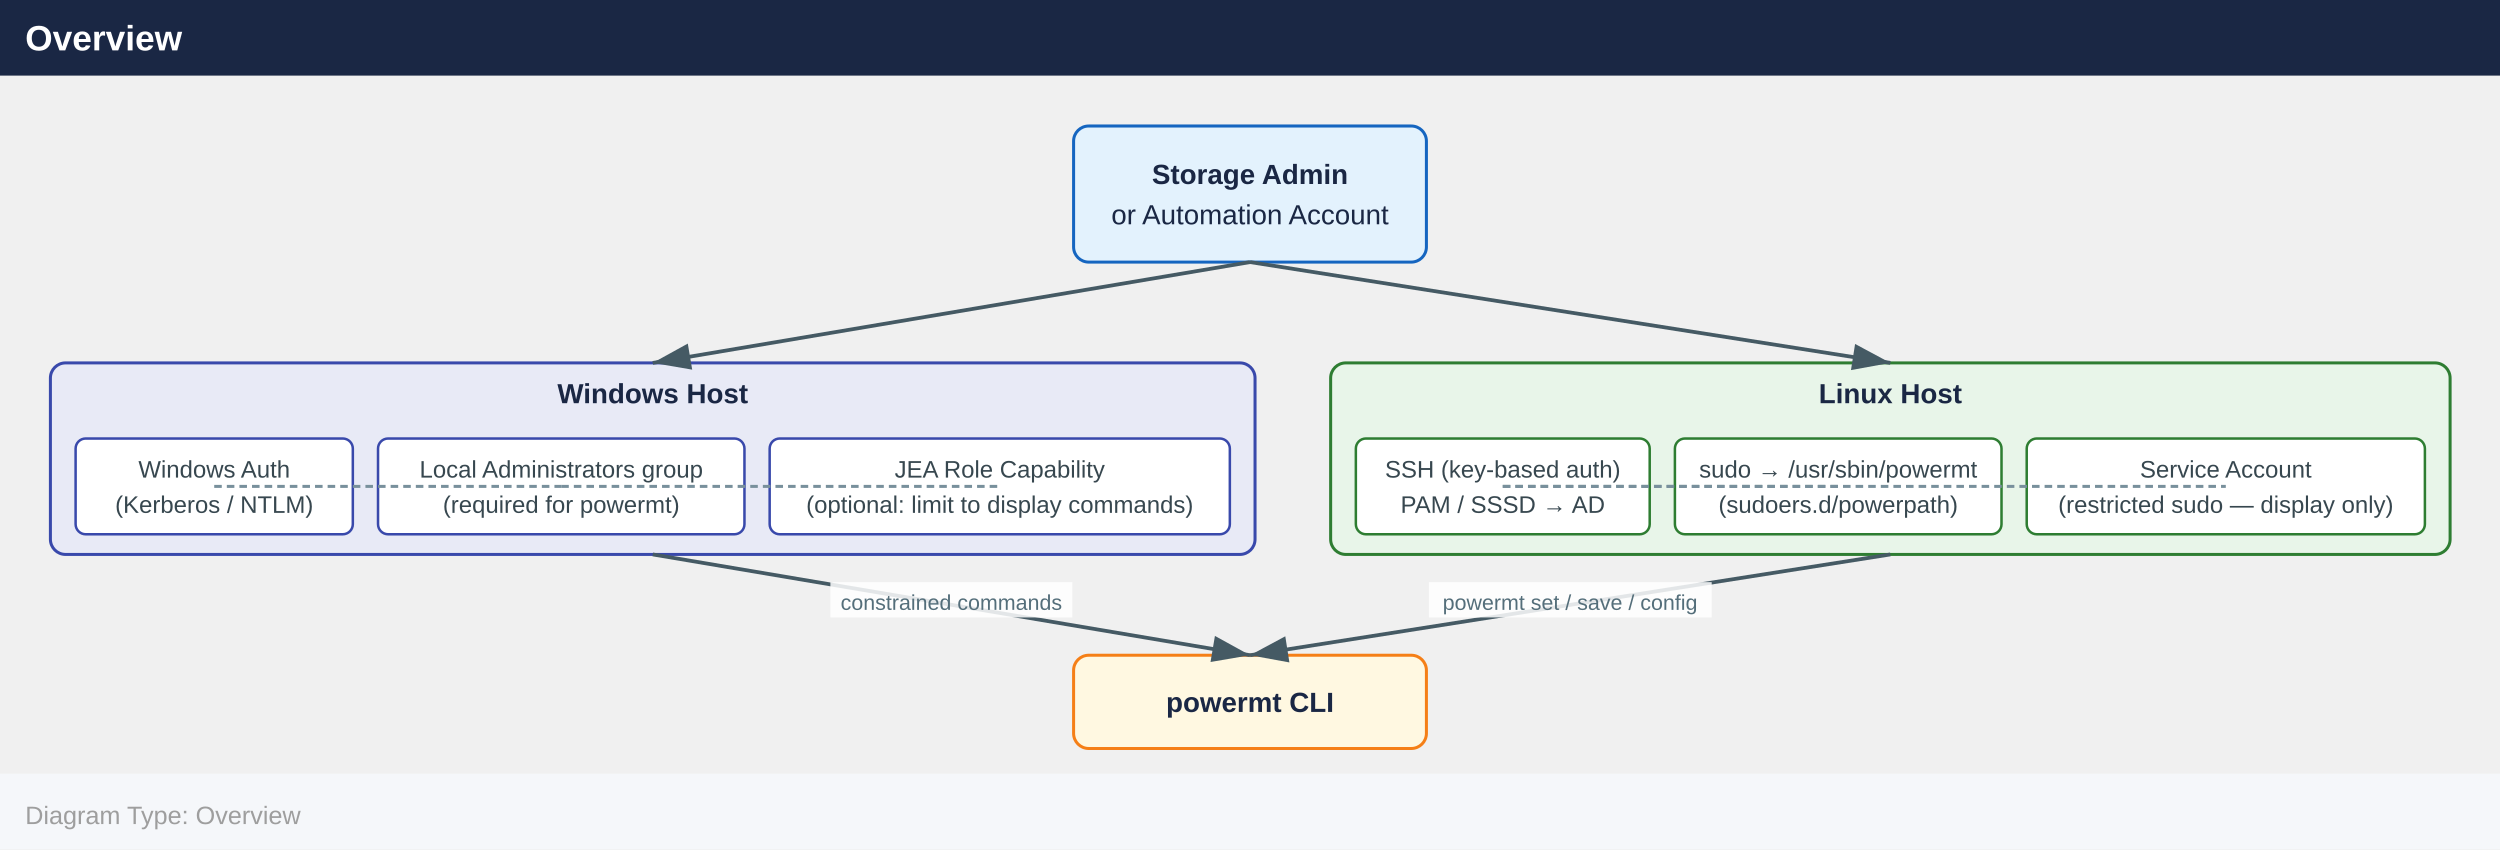
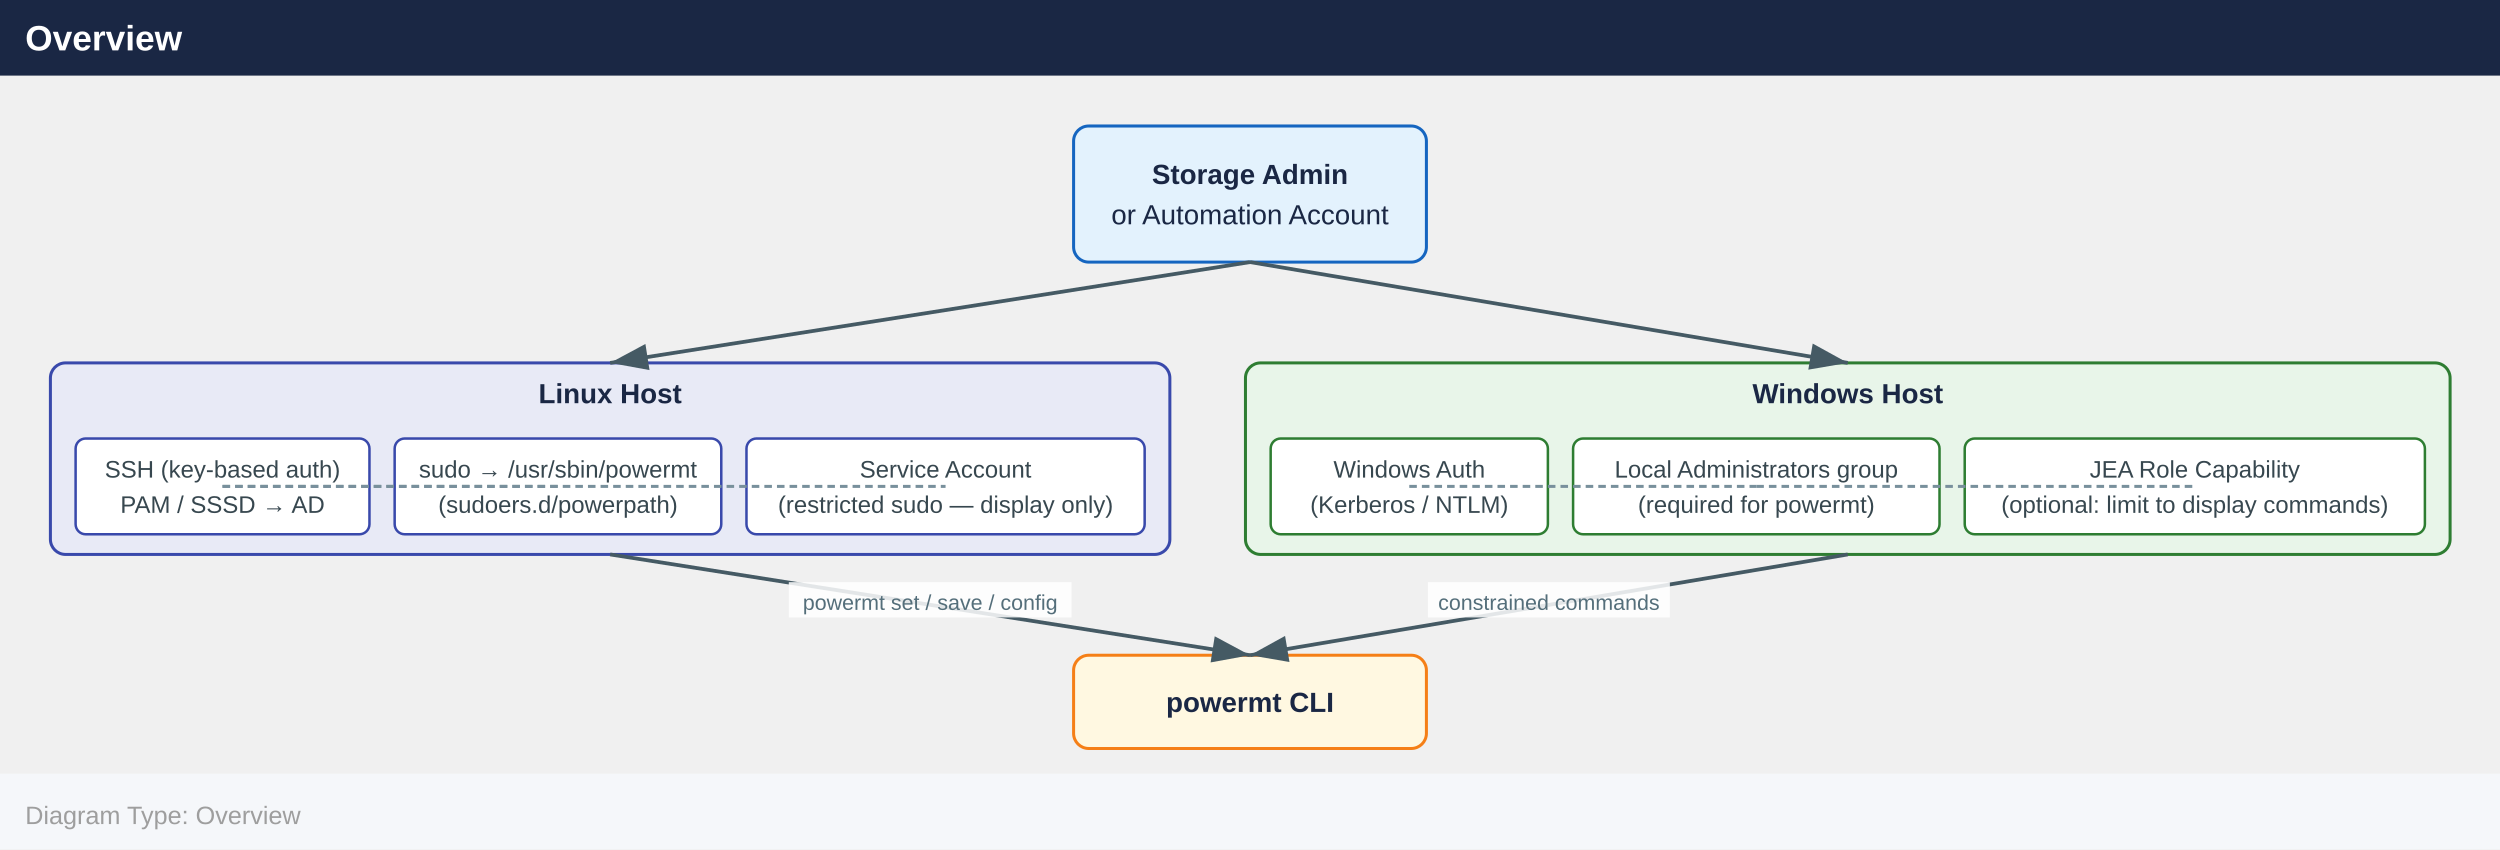
<svg xmlns="http://www.w3.org/2000/svg" width="992" height="337" viewBox="0 0 992 337">
  <defs>
    <marker id="arrowhead" markerWidth="10" markerHeight="7" refX="10" refY="3.5" orient="auto">
      <polygon points="0 0, 10 3.5, 0 7" fill="#455a64" />
    </marker>
  </defs>
  <rect x="0" y="0" width="992" height="30" fill="#1a2744" />
  <text x="10" y="20" font-family="Arial,Helvetica,sans-serif" font-size="14" font-weight="bold" fill="#ffffff">Overview</text>
  <rect x="426.0" y="50.0" width="140.0" height="54.0" rx="6" fill="#e3f2fd" stroke="#1565c0" stroke-width="1.2" />
  <text x="496.0" y="73.0" text-anchor="middle" font-family="Arial,Helvetica,sans-serif" font-size="11" font-weight="700" fill="#1a2744">Storage Admin</text>
  <text x="496.0" y="89.0" text-anchor="middle" font-family="Arial,Helvetica,sans-serif" font-size="11" font-weight="400" fill="#1a2744">or Automation Account</text>
-   <rect x="20.0" y="144.0" width="478.0" height="76.0" rx="6" fill="#e8eaf6" stroke="#3949ab" stroke-width="1.2" />
-   <text x="259.0" y="160.0" text-anchor="middle" font-family="Arial,Helvetica,sans-serif" font-size="11" font-weight="700" fill="#1a2744">Windows Host</text>
-   <rect x="30.0" y="174.0" width="110.0" height="38.0" rx="4" fill="#ffffff" stroke="#3949ab" stroke-width="1" />
-   <text x="85.0" y="189.5" text-anchor="middle" font-family="Arial,Helvetica,sans-serif" font-size="9.5" fill="#37474f">Windows Auth</text>
-   <text x="85.0" y="203.5" text-anchor="middle" font-family="Arial,Helvetica,sans-serif" font-size="9.5" fill="#37474f">(Kerberos / NTLM)</text>
-   <rect x="150.0" y="174.0" width="145.4" height="38.0" rx="4" fill="#ffffff" stroke="#3949ab" stroke-width="1" />
-   <text x="222.7" y="189.5" text-anchor="middle" font-family="Arial,Helvetica,sans-serif" font-size="9.5" fill="#37474f">Local Administrators group</text>
-   <text x="222.7" y="203.5" text-anchor="middle" font-family="Arial,Helvetica,sans-serif" font-size="9.5" fill="#37474f">(required for powermt)</text>
-   <rect x="305.4" y="174.0" width="182.6" height="38.0" rx="4" fill="#ffffff" stroke="#3949ab" stroke-width="1" />
-   <text x="396.7" y="189.5" text-anchor="middle" font-family="Arial,Helvetica,sans-serif" font-size="9.5" fill="#37474f">JEA Role Capability</text>
-   <text x="396.7" y="203.5" text-anchor="middle" font-family="Arial,Helvetica,sans-serif" font-size="9.5" fill="#37474f">(optional: limit to display commands)</text>
-   <rect x="528.0" y="144.0" width="444.2" height="76.0" rx="6" fill="#e8f5e9" stroke="#2e7d32" stroke-width="1.2" />
-   <text x="750.1" y="160.0" text-anchor="middle" font-family="Arial,Helvetica,sans-serif" font-size="11" font-weight="700" fill="#1a2744">Linux Host</text>
-   <rect x="538.0" y="174.0" width="116.6" height="38.0" rx="4" fill="#ffffff" stroke="#2e7d32" stroke-width="1" />
-   <text x="596.3" y="189.5" text-anchor="middle" font-family="Arial,Helvetica,sans-serif" font-size="9.5" fill="#37474f">SSH (key-based auth)</text>
-   <text x="596.3" y="203.5" text-anchor="middle" font-family="Arial,Helvetica,sans-serif" font-size="9.5" fill="#37474f">PAM / SSSD → AD</text>
-   <rect x="664.6" y="174.0" width="129.6" height="38.0" rx="4" fill="#ffffff" stroke="#2e7d32" stroke-width="1" />
-   <text x="729.4" y="189.5" text-anchor="middle" font-family="Arial,Helvetica,sans-serif" font-size="9.5" fill="#37474f">sudo → /usr/sbin/powermt</text>
-   <text x="729.4" y="203.5" text-anchor="middle" font-family="Arial,Helvetica,sans-serif" font-size="9.5" fill="#37474f">(sudoers.d/powerpath)</text>
-   <rect x="804.2" y="174.0" width="158.0" height="38.0" rx="4" fill="#ffffff" stroke="#2e7d32" stroke-width="1" />
-   <text x="883.2" y="189.5" text-anchor="middle" font-family="Arial,Helvetica,sans-serif" font-size="9.5" fill="#37474f">Service Account</text>
-   <text x="883.2" y="203.5" text-anchor="middle" font-family="Arial,Helvetica,sans-serif" font-size="9.5" fill="#37474f">(restricted sudo — display only)</text>
+   <rect x="20.0" y="144.0" width="444.2" height="76.0" rx="6" fill="#e8eaf6" stroke="#3949ab" stroke-width="1.2" />
+   <text x="242.1" y="160.0" text-anchor="middle" font-family="Arial,Helvetica,sans-serif" font-size="11" font-weight="700" fill="#1a2744">Linux Host</text>
+   <rect x="30.0" y="174.0" width="116.6" height="38.0" rx="4" fill="#ffffff" stroke="#3949ab" stroke-width="1" />
+   <text x="88.3" y="189.5" text-anchor="middle" font-family="Arial,Helvetica,sans-serif" font-size="9.5" fill="#37474f">SSH (key-based auth)</text>
+   <text x="88.3" y="203.5" text-anchor="middle" font-family="Arial,Helvetica,sans-serif" font-size="9.5" fill="#37474f">PAM / SSSD → AD</text>
+   <rect x="156.6" y="174.0" width="129.6" height="38.0" rx="4" fill="#ffffff" stroke="#3949ab" stroke-width="1" />
+   <text x="221.4" y="189.5" text-anchor="middle" font-family="Arial,Helvetica,sans-serif" font-size="9.5" fill="#37474f">sudo → /usr/sbin/powermt</text>
+   <text x="221.4" y="203.5" text-anchor="middle" font-family="Arial,Helvetica,sans-serif" font-size="9.5" fill="#37474f">(sudoers.d/powerpath)</text>
+   <rect x="296.2" y="174.0" width="158.0" height="38.0" rx="4" fill="#ffffff" stroke="#3949ab" stroke-width="1" />
+   <text x="375.2" y="189.5" text-anchor="middle" font-family="Arial,Helvetica,sans-serif" font-size="9.5" fill="#37474f">Service Account</text>
+   <text x="375.2" y="203.5" text-anchor="middle" font-family="Arial,Helvetica,sans-serif" font-size="9.5" fill="#37474f">(restricted sudo — display only)</text>
+   <rect x="494.2" y="144.0" width="478.0" height="76.0" rx="6" fill="#e8f5e9" stroke="#2e7d32" stroke-width="1.2" />
+   <text x="733.2" y="160.0" text-anchor="middle" font-family="Arial,Helvetica,sans-serif" font-size="11" font-weight="700" fill="#1a2744">Windows Host</text>
+   <rect x="504.2" y="174.0" width="110.0" height="38.0" rx="4" fill="#ffffff" stroke="#2e7d32" stroke-width="1" />
+   <text x="559.2" y="189.5" text-anchor="middle" font-family="Arial,Helvetica,sans-serif" font-size="9.5" fill="#37474f">Windows Auth</text>
+   <text x="559.2" y="203.5" text-anchor="middle" font-family="Arial,Helvetica,sans-serif" font-size="9.5" fill="#37474f">(Kerberos / NTLM)</text>
+   <rect x="624.2" y="174.0" width="145.4" height="38.0" rx="4" fill="#ffffff" stroke="#2e7d32" stroke-width="1" />
+   <text x="696.9" y="189.5" text-anchor="middle" font-family="Arial,Helvetica,sans-serif" font-size="9.5" fill="#37474f">Local Administrators group</text>
+   <text x="696.9" y="203.5" text-anchor="middle" font-family="Arial,Helvetica,sans-serif" font-size="9.5" fill="#37474f">(required for powermt)</text>
+   <rect x="779.6" y="174.0" width="182.6" height="38.0" rx="4" fill="#ffffff" stroke="#2e7d32" stroke-width="1" />
+   <text x="870.9" y="189.5" text-anchor="middle" font-family="Arial,Helvetica,sans-serif" font-size="9.5" fill="#37474f">JEA Role Capability</text>
+   <text x="870.9" y="203.5" text-anchor="middle" font-family="Arial,Helvetica,sans-serif" font-size="9.5" fill="#37474f">(optional: limit to display commands)</text>
  <rect x="426.0" y="260.0" width="140.0" height="37.0" rx="6" fill="#fff8e1" stroke="#f57f17" stroke-width="1.2" />
  <text x="496.0" y="282.5" text-anchor="middle" font-family="Arial,Helvetica,sans-serif" font-size="11" font-weight="700" fill="#1a2744">powermt CLI</text>
-   <line x1="496.0" y1="104.0" x2="259.0" y2="144.0" stroke="#455a64" stroke-width="1.5" marker-end="url(#arrowhead)" />
-   <line x1="496.0" y1="104.0" x2="750.1" y2="144.0" stroke="#455a64" stroke-width="1.5" marker-end="url(#arrowhead)" />
-   <line x1="750.1" y1="220.0" x2="496.0" y2="260.0" stroke="#455a64" stroke-width="1.5" marker-end="url(#arrowhead)" />
-   <rect x="567.0" y="231.0" width="112.2" height="14" fill="#ffffff" opacity="0.85" />
-   <text x="623.0" y="242.0" text-anchor="middle" font-family="Arial,Helvetica,sans-serif" font-size="8.5" fill="#546e7a">powermt set / save / config</text>
-   <line x1="259.0" y1="220.0" x2="496.0" y2="260.0" stroke="#455a64" stroke-width="1.5" marker-end="url(#arrowhead)" />
-   <rect x="329.5" y="231.0" width="96.0" height="14" fill="#ffffff" opacity="0.85" />
-   <text x="377.5" y="242.0" text-anchor="middle" font-family="Arial,Helvetica,sans-serif" font-size="8.5" fill="#546e7a">constrained commands</text>
-   <line x1="596.3" y1="193.0" x2="729.4" y2="193.0" stroke="#78909c" stroke-width="1.2" stroke-dasharray="3,2" />
-   <line x1="596.3" y1="193.0" x2="883.2" y2="193.0" stroke="#78909c" stroke-width="1.2" stroke-dasharray="3,2" />
-   <line x1="85.0" y1="193.0" x2="222.7" y2="193.0" stroke="#78909c" stroke-width="1.2" stroke-dasharray="3,2" />
-   <line x1="222.7" y1="193.0" x2="396.7" y2="193.0" stroke="#78909c" stroke-width="1.2" stroke-dasharray="3,2" />
+   <line x1="496.0" y1="104.0" x2="733.2" y2="144.0" stroke="#455a64" stroke-width="1.5" marker-end="url(#arrowhead)" />
+   <line x1="496.0" y1="104.0" x2="242.1" y2="144.0" stroke="#455a64" stroke-width="1.5" marker-end="url(#arrowhead)" />
+   <line x1="242.1" y1="220.0" x2="496.0" y2="260.0" stroke="#455a64" stroke-width="1.5" marker-end="url(#arrowhead)" />
+   <rect x="313.0" y="231.0" width="112.2" height="14" fill="#ffffff" opacity="0.85" />
+   <text x="369.1" y="242.0" text-anchor="middle" font-family="Arial,Helvetica,sans-serif" font-size="8.5" fill="#546e7a">powermt set / save / config</text>
+   <line x1="733.2" y1="220.0" x2="496.0" y2="260.0" stroke="#455a64" stroke-width="1.5" marker-end="url(#arrowhead)" />
+   <rect x="566.6" y="231.0" width="96.0" height="14" fill="#ffffff" opacity="0.85" />
+   <text x="614.6" y="242.0" text-anchor="middle" font-family="Arial,Helvetica,sans-serif" font-size="8.5" fill="#546e7a">constrained commands</text>
+   <line x1="88.3" y1="193.0" x2="221.4" y2="193.0" stroke="#78909c" stroke-width="1.2" stroke-dasharray="3,2" />
+   <line x1="88.3" y1="193.0" x2="375.2" y2="193.0" stroke="#78909c" stroke-width="1.2" stroke-dasharray="3,2" />
+   <line x1="559.2" y1="193.0" x2="696.9" y2="193.0" stroke="#78909c" stroke-width="1.2" stroke-dasharray="3,2" />
+   <line x1="696.9" y1="193.0" x2="870.9" y2="193.0" stroke="#78909c" stroke-width="1.2" stroke-dasharray="3,2" />
  <rect x="0" y="307.0" width="992" height="30" fill="#f5f7fa" />
  <text x="10" y="327.0" font-family="Arial,Helvetica,sans-serif" font-size="10" fill="#9e9e9e">Diagram Type: Overview</text>
</svg>
